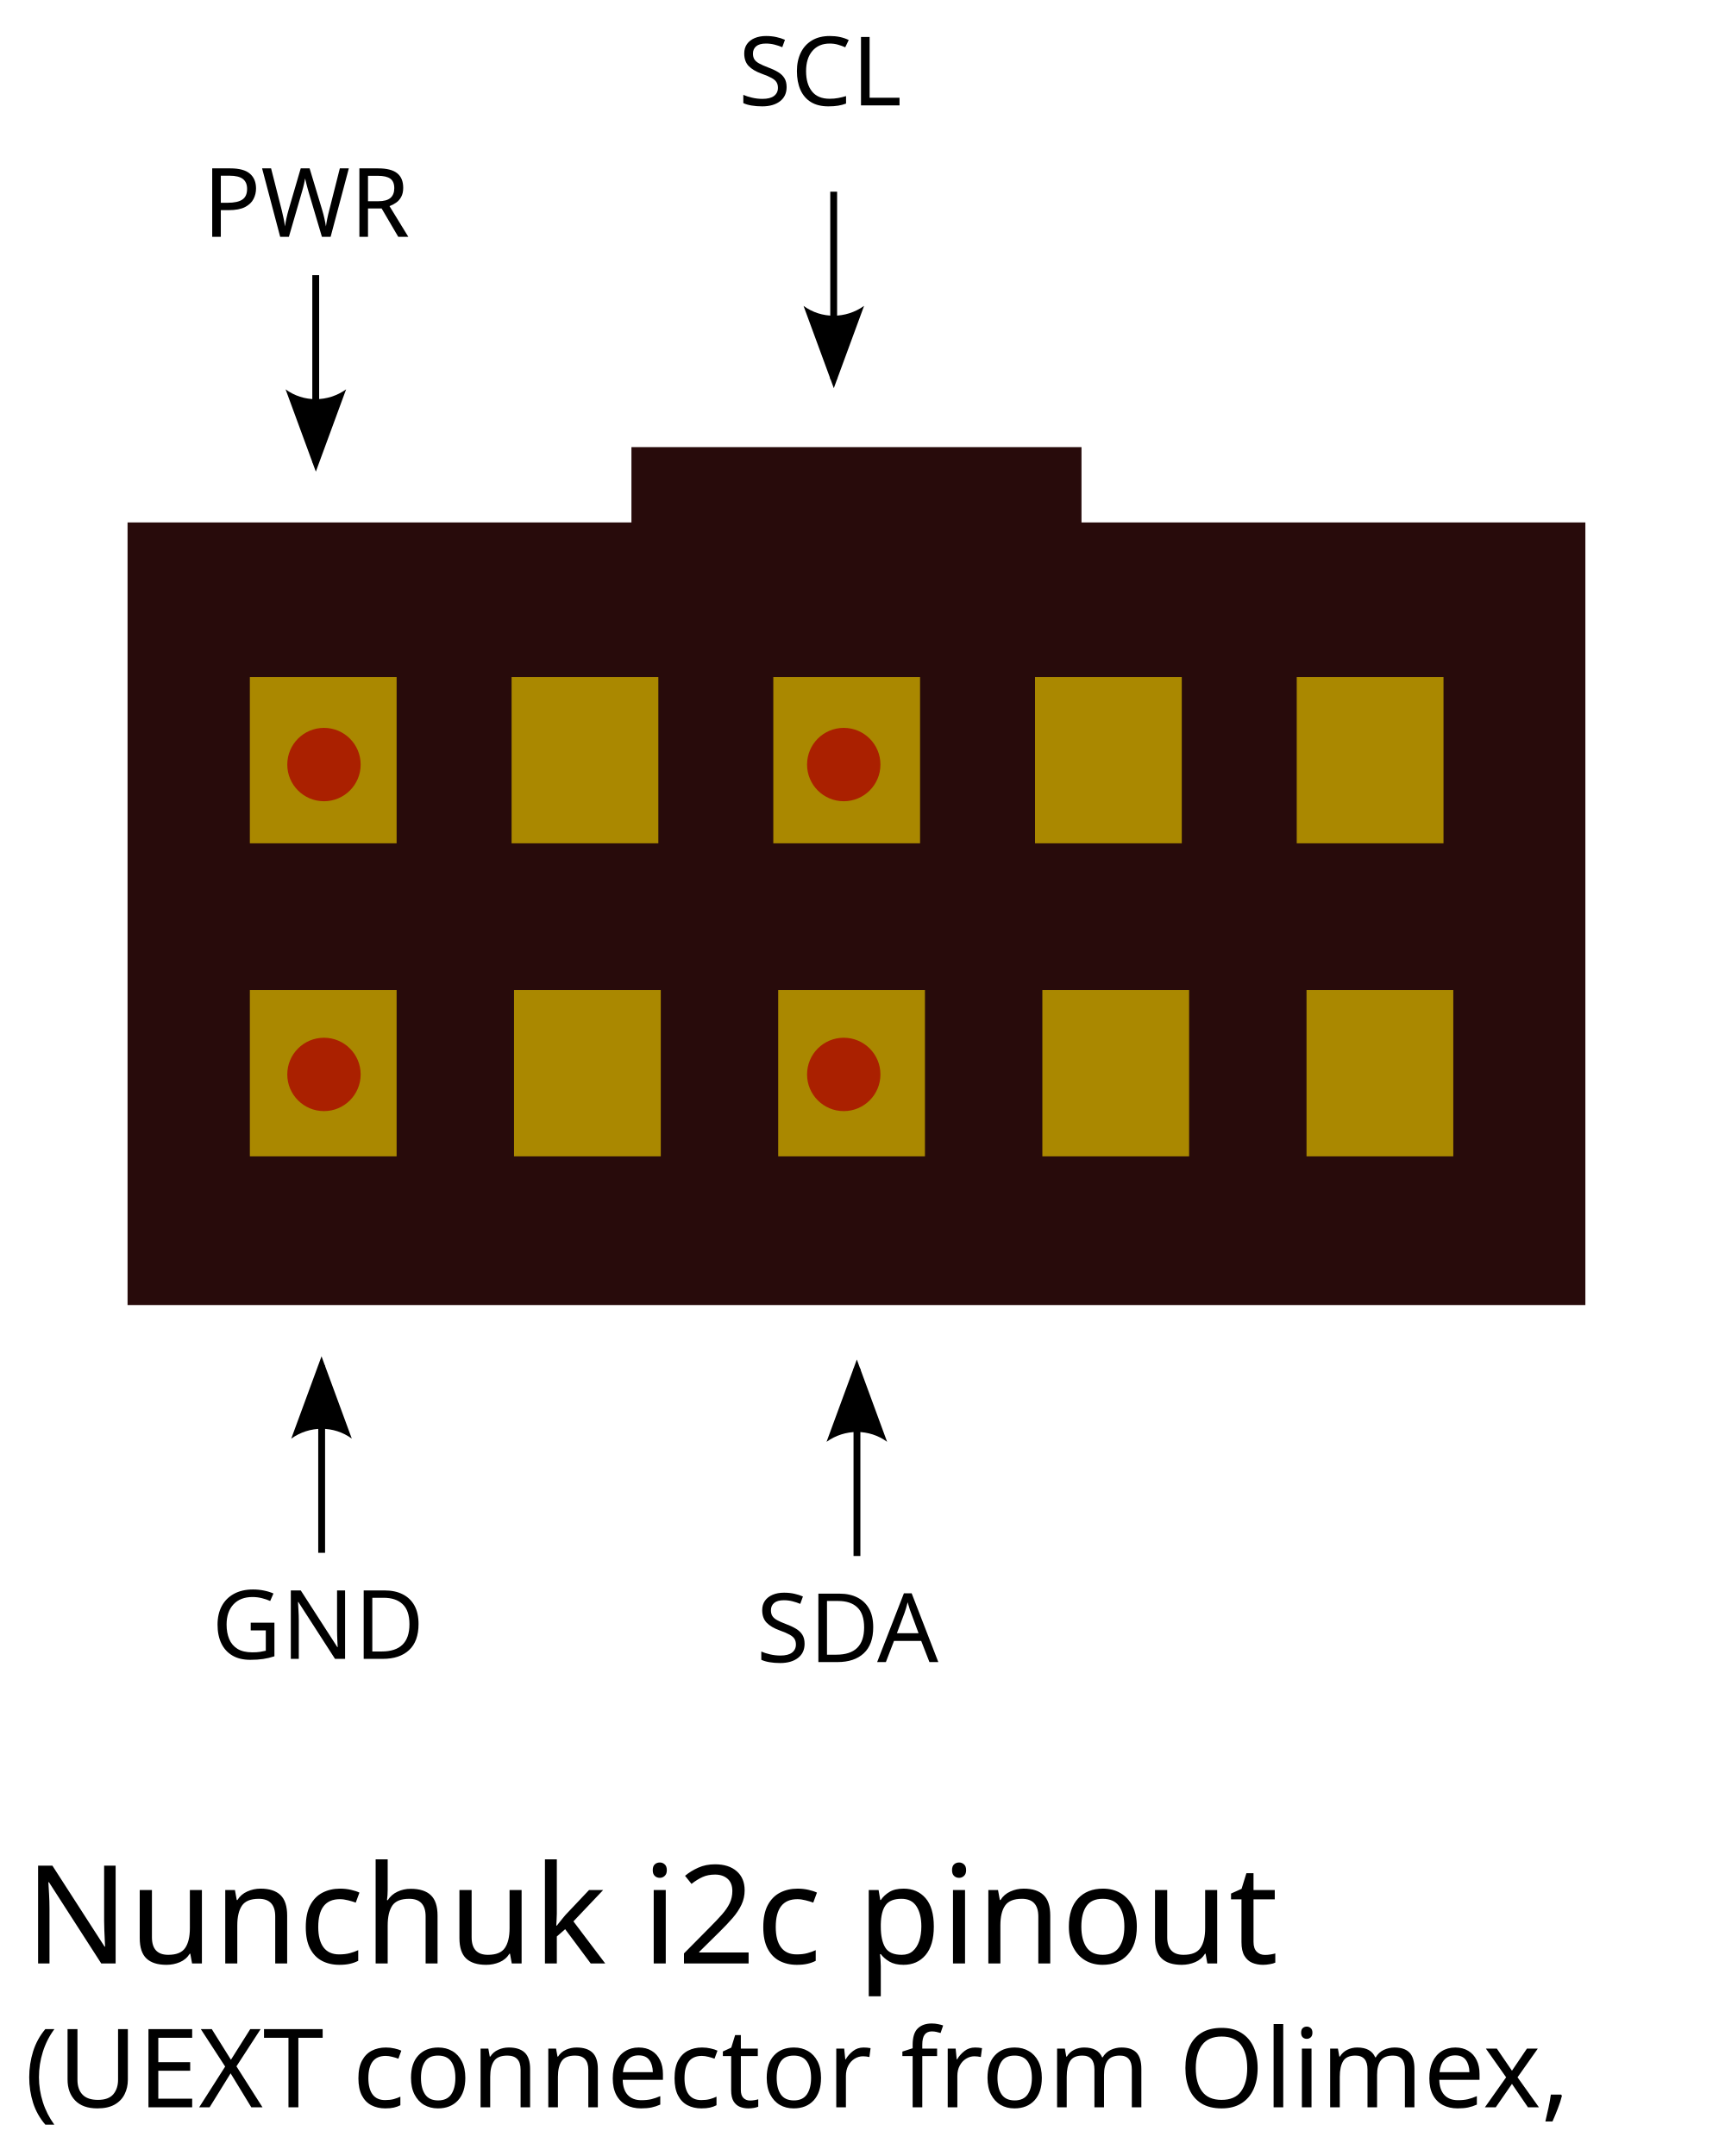
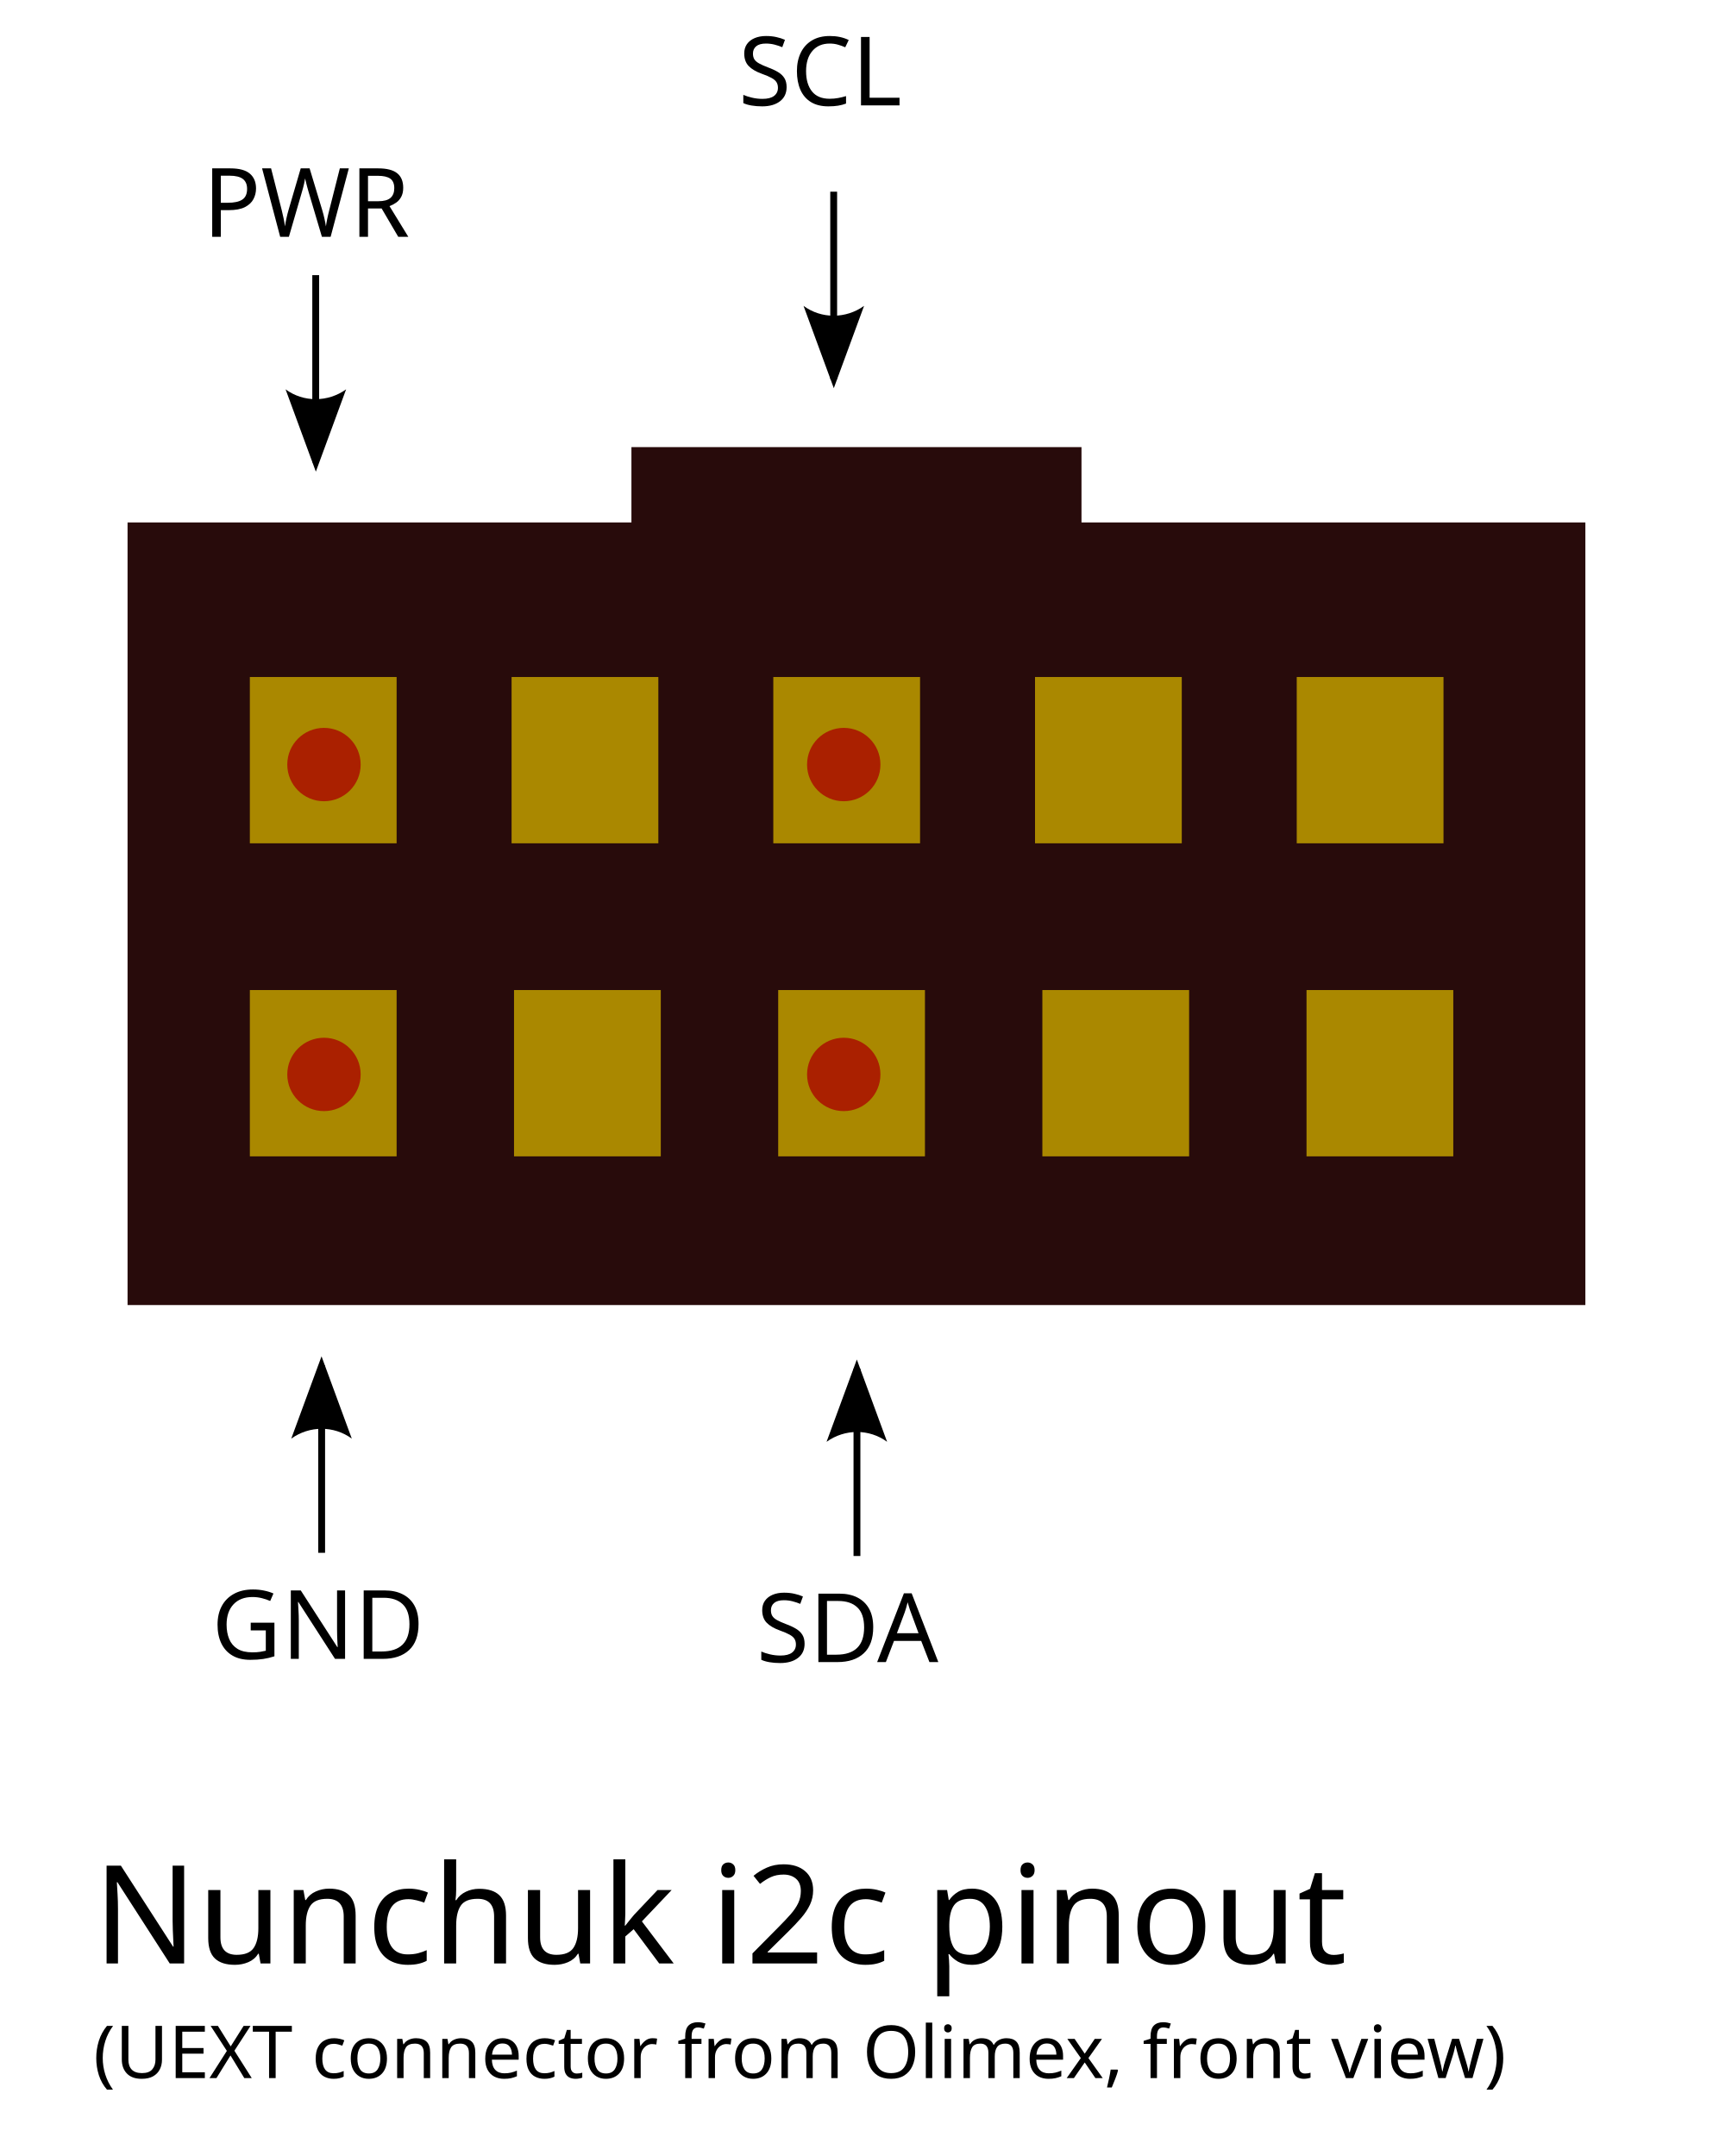
<svg xmlns="http://www.w3.org/2000/svg" width="501.781" height="629.688" id="svg2" version="1.1">
  <defs id="defs4">
    <marker orient="auto" refY="0" refX="0" id="Arrow2Lend" style="overflow:visible">
      <path id="path3961" style="fill-rule:evenodd;stroke-width:0.625;stroke-linejoin:round" d="M 8.719,4.034 -2.207,0.016 8.719,-4.002 c -1.745,2.372 -1.735,5.617 -6e-7,8.035 z" transform="matrix(-1.1,0,0,-1.1,-1.1,0)" />
    </marker>
    <marker orient="auto" refY="0" refX="0" id="Arrow2Lend-4" style="overflow:visible">
      <path id="path3961-0" style="fill-rule:evenodd;stroke-width:0.625;stroke-linejoin:round" d="M 8.719,4.034 -2.207,0.016 8.719,-4.002 c -1.745,2.372 -1.735,5.617 -6e-7,8.035 z" transform="matrix(-1.1,0,0,-1.1,-1.1,0)" />
    </marker>
    <marker orient="auto" refY="0" refX="0" id="Arrow2Lend-0" style="overflow:visible">
      <path id="path3961-7" style="fill-rule:evenodd;stroke-width:0.625;stroke-linejoin:round" d="M 8.719,4.034 -2.207,0.016 8.719,-4.002 c -1.745,2.372 -1.735,5.617 -6e-7,8.035 z" transform="matrix(-1.1,0,0,-1.1,-1.1,0)" />
    </marker>
    <marker orient="auto" refY="0" refX="0" id="Arrow2Lend-8" style="overflow:visible">
      <path id="path3961-4" style="fill-rule:evenodd;stroke-width:0.625;stroke-linejoin:round" d="M 8.719,4.034 -2.207,0.016 8.719,-4.002 c -1.745,2.372 -1.735,5.617 -6e-7,8.035 z" transform="matrix(-1.1,0,0,-1.1,-1.1,0)" />
    </marker>
  </defs>
  <g id="layer1" transform="translate(-104.1786,-117.4907)">
    <rect style="fill:#280b0b;fill-opacity:1" id="rect2985" width="425.714" height="228.571" x="141.429" y="270.076" />
    <rect style="fill:#280b0b;fill-opacity:1" id="rect2987" width="131.429" height="34.286" x="288.571" y="248.076" />
    <g id="g3150" transform="translate(97.14286,2.857143)">
      <rect y="312.362" x="80" height="48.571" width="42.857" id="rect2986" style="fill:#aa8800;fill-opacity:1" />
      <rect y="312.362" x="156.429" height="48.571" width="42.857" id="rect2986-3" style="fill:#aa8800;fill-opacity:1" />
      <rect y="312.362" x="232.857" height="48.571" width="42.857" id="rect2986-3-6" style="fill:#aa8800;fill-opacity:1" />
      <rect y="312.362" x="309.286" height="48.571" width="42.857" id="rect2986-3-6-4" style="fill:#aa8800;fill-opacity:1" />
      <rect y="312.362" x="385.714" height="48.571" width="42.857" id="rect2986-3-6-4-9" style="fill:#aa8800;fill-opacity:1" />
    </g>
    <g id="g3157" transform="translate(95.7143,2.857143)">
      <rect y="403.791" x="81.429" height="48.571" width="42.857" id="rect2986-3-6-4-9-7" style="fill:#aa8800;fill-opacity:1" />
      <rect y="403.791" x="158.571" height="48.571" width="42.857" id="rect2986-3-6-4-9-7-5" style="fill:#aa8800;fill-opacity:1" />
      <rect y="403.791" x="235.714" height="48.571" width="42.857" id="rect2986-3-6-4-9-7-5-3" style="fill:#aa8800;fill-opacity:1" />
      <rect y="403.791" x="312.857" height="48.571" width="42.857" id="rect2986-3-6-4-9-7-5-3-0" style="fill:#aa8800;fill-opacity:1" />
      <rect y="403.791" x="390" height="48.571" width="42.857" id="rect2986-3-6-4-9-7-5-3-0-9" style="fill:#aa8800;fill-opacity:1" />
    </g>
-     <path style="fill:none;stroke:#000000;stroke-width:2;stroke-linecap:butt;stroke-linejoin:miter;stroke-miterlimit:4;stroke-dasharray:none;stroke-opacity:1;marker-end:url(#Arrow2Lend)" d="m 196.377,197.854 0,54.73" id="path3166" />
-     <text xml:space="preserve" style="font-size:40px;font-style:normal;font-weight:normal;line-height:125%;letter-spacing:0px;word-spacing:0px;fill:#000000;fill-opacity:1;stroke:none;font-family:Sans;-inkscape-font-specification:Sans" x="163.429" y="186.648" id="text4380">
-       <tspan id="tspan4382" x="163.429" y="186.648" style="font-size:28px">PWR</tspan>
+     <path style="fill:none;stroke:#000000;stroke-width:2;stroke-linecap:butt;stroke-linejoin:miter;stroke-miterlimit:4;stroke-dasharray:none;stroke-opacity:1;marker-end:url(#Arrow2Lend)" d="m 196.377,197.854 v 54.73" id="path3166" />
+     <text xml:space="preserve" style="font-style:normal;font-weight:normal;line-height:0%;font-family:sans-serif;-inkscape-font-specification:Sans;letter-spacing:0px;word-spacing:0px;fill:#000000;fill-opacity:1;stroke:none" x="163.429" y="186.648" id="text4380">
+       <tspan id="tspan4382" x="163.429" y="186.648" style="font-size:28px;line-height:1.25;font-family:sans-serif">PWR</tspan>
    </text>
-     <path style="fill:none;stroke:#000000;stroke-width:2;stroke-linecap:butt;stroke-linejoin:miter;stroke-miterlimit:4;stroke-dasharray:none;stroke-opacity:1;marker-end:url(#Arrow2Lend)" d="m 198.108,571.007 0,-54.73" id="path3166-7" />
-     <text xml:space="preserve" style="font-size:40px;font-style:normal;font-weight:normal;line-height:125%;letter-spacing:0px;word-spacing:0px;fill:#000000;fill-opacity:1;stroke:none;font-family:Sans;-inkscape-font-specification:Sans" x="166.005" y="601.986" id="text4380-7">
-       <tspan id="tspan4382-1" x="166.005" y="601.986" style="font-size:28px">GND</tspan>
+     <path style="fill:none;stroke:#000000;stroke-width:2;stroke-linecap:butt;stroke-linejoin:miter;stroke-miterlimit:4;stroke-dasharray:none;stroke-opacity:1;marker-end:url(#Arrow2Lend)" d="M 198.108,571.007 V 516.277" id="path3166-7" />
+     <text xml:space="preserve" style="font-style:normal;font-weight:normal;line-height:0%;font-family:sans-serif;-inkscape-font-specification:Sans;letter-spacing:0px;word-spacing:0px;fill:#000000;fill-opacity:1;stroke:none" x="166.005" y="601.986" id="text4380-7">
+       <tspan id="tspan4382-1" x="166.005" y="601.986" style="font-size:28px;line-height:1.25;font-family:sans-serif">GND</tspan>
    </text>
-     <path style="fill:none;stroke:#000000;stroke-width:2;stroke-linecap:butt;stroke-linejoin:miter;stroke-miterlimit:4;stroke-dasharray:none;stroke-opacity:1;marker-end:url(#Arrow2Lend)" d="m 354.428,571.939 0,-54.73" id="path3166-7-7" />
-     <text xml:space="preserve" style="font-style:normal;font-weight:normal;font-size:40px;line-height:125%;font-family:Sans;-inkscape-font-specification:Sans;letter-spacing:0px;word-spacing:0px;fill:#000000;fill-opacity:1;stroke:none" x="325.075" y="602.918" id="text4380-7-7">
-       <tspan id="tspan4382-1-3" x="325.075" y="602.918" style="font-size:28px">SDA</tspan>
+     <path style="fill:none;stroke:#000000;stroke-width:2;stroke-linecap:butt;stroke-linejoin:miter;stroke-miterlimit:4;stroke-dasharray:none;stroke-opacity:1;marker-end:url(#Arrow2Lend)" d="M 354.428,571.939 V 517.209" id="path3166-7-7" />
+     <text xml:space="preserve" style="font-style:normal;font-weight:normal;line-height:0%;font-family:sans-serif;-inkscape-font-specification:Sans;letter-spacing:0px;word-spacing:0px;fill:#000000;fill-opacity:1;stroke:none" x="325.075" y="602.918" id="text4380-7-7">
+       <tspan id="tspan4382-1-3" x="325.075" y="602.918" style="font-size:28px;line-height:1.25;font-family:sans-serif">SDA</tspan>
    </text>
-     <path style="fill:none;stroke:#000000;stroke-width:1px;stroke-linecap:butt;stroke-linejoin:miter;stroke-opacity:1" d="m 352.873,592.726 0,0" id="path4444" />
-     <path style="fill:none;stroke:#000000;stroke-width:2;stroke-linecap:butt;stroke-linejoin:miter;stroke-miterlimit:4;stroke-dasharray:none;stroke-opacity:1;marker-end:url(#Arrow2Lend)" d="m 347.633,173.478 0,54.73" id="path3166-5" />
-     <text xml:space="preserve" style="font-style:normal;font-weight:normal;font-size:40px;line-height:125%;font-family:Sans;-inkscape-font-specification:Sans;letter-spacing:0px;word-spacing:0px;fill:#000000;fill-opacity:1;stroke:none" x="319.826" y="148.272" id="text4380-2">
-       <tspan id="tspan4382-11" x="319.826" y="148.272" style="font-size:28px">SCL</tspan>
+     <path style="fill:none;stroke:#000000;stroke-width:1px;stroke-linecap:butt;stroke-linejoin:miter;stroke-opacity:1" d="m 354.873,592.726 v 0" id="path4444" />
+     <path style="fill:none;stroke:#000000;stroke-width:2;stroke-linecap:butt;stroke-linejoin:miter;stroke-miterlimit:4;stroke-dasharray:none;stroke-opacity:1;marker-end:url(#Arrow2Lend)" d="m 347.633,173.478 v 54.73" id="path3166-5" />
+     <text xml:space="preserve" style="font-style:normal;font-weight:normal;line-height:0%;font-family:sans-serif;-inkscape-font-specification:Sans;letter-spacing:0px;word-spacing:0px;fill:#000000;fill-opacity:1;stroke:none" x="319.826" y="148.272" id="text4380-2">
+       <tspan id="tspan4382-11" x="319.826" y="148.272" style="font-size:28px;line-height:1.25;font-family:sans-serif">SCL</tspan>
    </text>
-     <path style="fill:#aa2000;fill-opacity:1;stroke:#0000ff;stroke-width:0;stroke-miterlimit:4;stroke-opacity:1;stroke-dasharray:none" id="path4476" d="m 210,340.219 a 10.714,10.714 0 0 1 -10.714,10.714 10.714,10.714 0 0 1 -10.714,-10.714 10.714,10.714 0 0 1 10.714,-10.714 10.714,10.714 0 0 1 10.714,10.714 z" transform="translate(-0.5000033,91.07143)" />
-     <path style="fill:#aa2000;fill-opacity:1;stroke:#0000ff;stroke-width:0;stroke-miterlimit:4;stroke-opacity:1;stroke-dasharray:none" id="path4476-0" d="m 210,340.219 a 10.714,10.714 0 0 1 -10.714,10.714 10.714,10.714 0 0 1 -10.714,-10.714 10.714,10.714 0 0 1 10.714,-10.714 10.714,10.714 0 0 1 10.714,10.714 z" transform="translate(-0.5000033,0.5714242)" />
-     <path style="fill:#aa2000;fill-opacity:1;stroke:#0000ff;stroke-width:0;stroke-miterlimit:4;stroke-opacity:1;stroke-dasharray:none" id="path4476-0-5" d="m 210,340.219 a 10.714,10.714 0 0 1 -10.714,10.714 10.714,10.714 0 0 1 -10.714,-10.714 10.714,10.714 0 0 1 10.714,-10.714 10.714,10.714 0 0 1 10.714,10.714 z" transform="translate(151.2857,0.5714242)" />
-     <path style="fill:#aa2000;fill-opacity:1;stroke:#0000ff;stroke-width:0;stroke-miterlimit:4;stroke-opacity:1;stroke-dasharray:none" id="path4476-0-5-6" d="m 210,340.219 a 10.714,10.714 0 0 1 -10.714,10.714 10.714,10.714 0 0 1 -10.714,-10.714 10.714,10.714 0 0 1 10.714,-10.714 10.714,10.714 0 0 1 10.714,10.714 z" transform="translate(151.2857,91.07143)" />
-     <text xml:space="preserve" style="font-style:normal;font-weight:normal;font-size:40px;line-height:125%;font-family:Sans;-inkscape-font-specification:Sans;letter-spacing:0px;word-spacing:0px;fill:#000000;fill-opacity:1;stroke:none" x="111.429" y="690.934" id="text4532">
-       <tspan id="tspan4534" x="111.429" y="690.934">Nunchuk i2c pinout</tspan>
-       <tspan x="111.429" y="732.96" style="font-size:32px" id="tspan3375">(UEXT connector from Olimex,</tspan>
-       <tspan x="111.429" y="772.96" style="font-size:32px" id="tspan3379">front view)</tspan>
+     <circle style="fill:#aa2000;fill-opacity:1;stroke:#0000ff;stroke-width:0;stroke-miterlimit:4;stroke-dasharray:none;stroke-opacity:1" id="path4476" transform="translate(-0.5000033,91.07143)" cx="199.286" cy="340.219" r="10.714" />
+     <circle style="fill:#aa2000;fill-opacity:1;stroke:#0000ff;stroke-width:0;stroke-miterlimit:4;stroke-dasharray:none;stroke-opacity:1" id="path4476-0" transform="translate(-0.5000033,0.5714242)" cx="199.286" cy="340.219" r="10.714" />
+     <circle style="fill:#aa2000;fill-opacity:1;stroke:#0000ff;stroke-width:0;stroke-miterlimit:4;stroke-dasharray:none;stroke-opacity:1" id="path4476-0-5" transform="translate(151.2857,0.5714242)" cx="199.286" cy="340.219" r="10.714" />
+     <circle style="fill:#aa2000;fill-opacity:1;stroke:#0000ff;stroke-width:0;stroke-miterlimit:4;stroke-dasharray:none;stroke-opacity:1" id="path4476-0-5-6" transform="translate(151.2857,91.07143)" cx="199.286" cy="340.219" r="10.714" />
+     <text xml:space="preserve" style="font-style:normal;font-weight:normal;line-height:0%;font-family:sans-serif;-inkscape-font-specification:Sans;letter-spacing:0px;word-spacing:0px;fill:#000000;fill-opacity:1;stroke:none" x="131.429" y="690.934" id="text4532">
+       <tspan id="tspan4534" x="131.429" y="690.934" style="font-size:40px;line-height:1.25;font-family:sans-serif">Nunchuk i2c pinout</tspan>
+       <tspan x="131.429" y="724.418" style="font-style:normal;font-variant:normal;font-weight:normal;font-stretch:normal;font-size:21.333px;line-height:1.25;font-family:sans-serif;-inkscape-font-specification:'sans-serif, Normal';font-variant-ligatures:normal;font-variant-caps:normal;font-variant-numeric:normal;font-feature-settings:normal;text-align:start;writing-mode:lr-tb;text-anchor:start" id="tspan3379">(UEXT connector from Olimex, front view)</tspan>
    </text>
  </g>
</svg>
